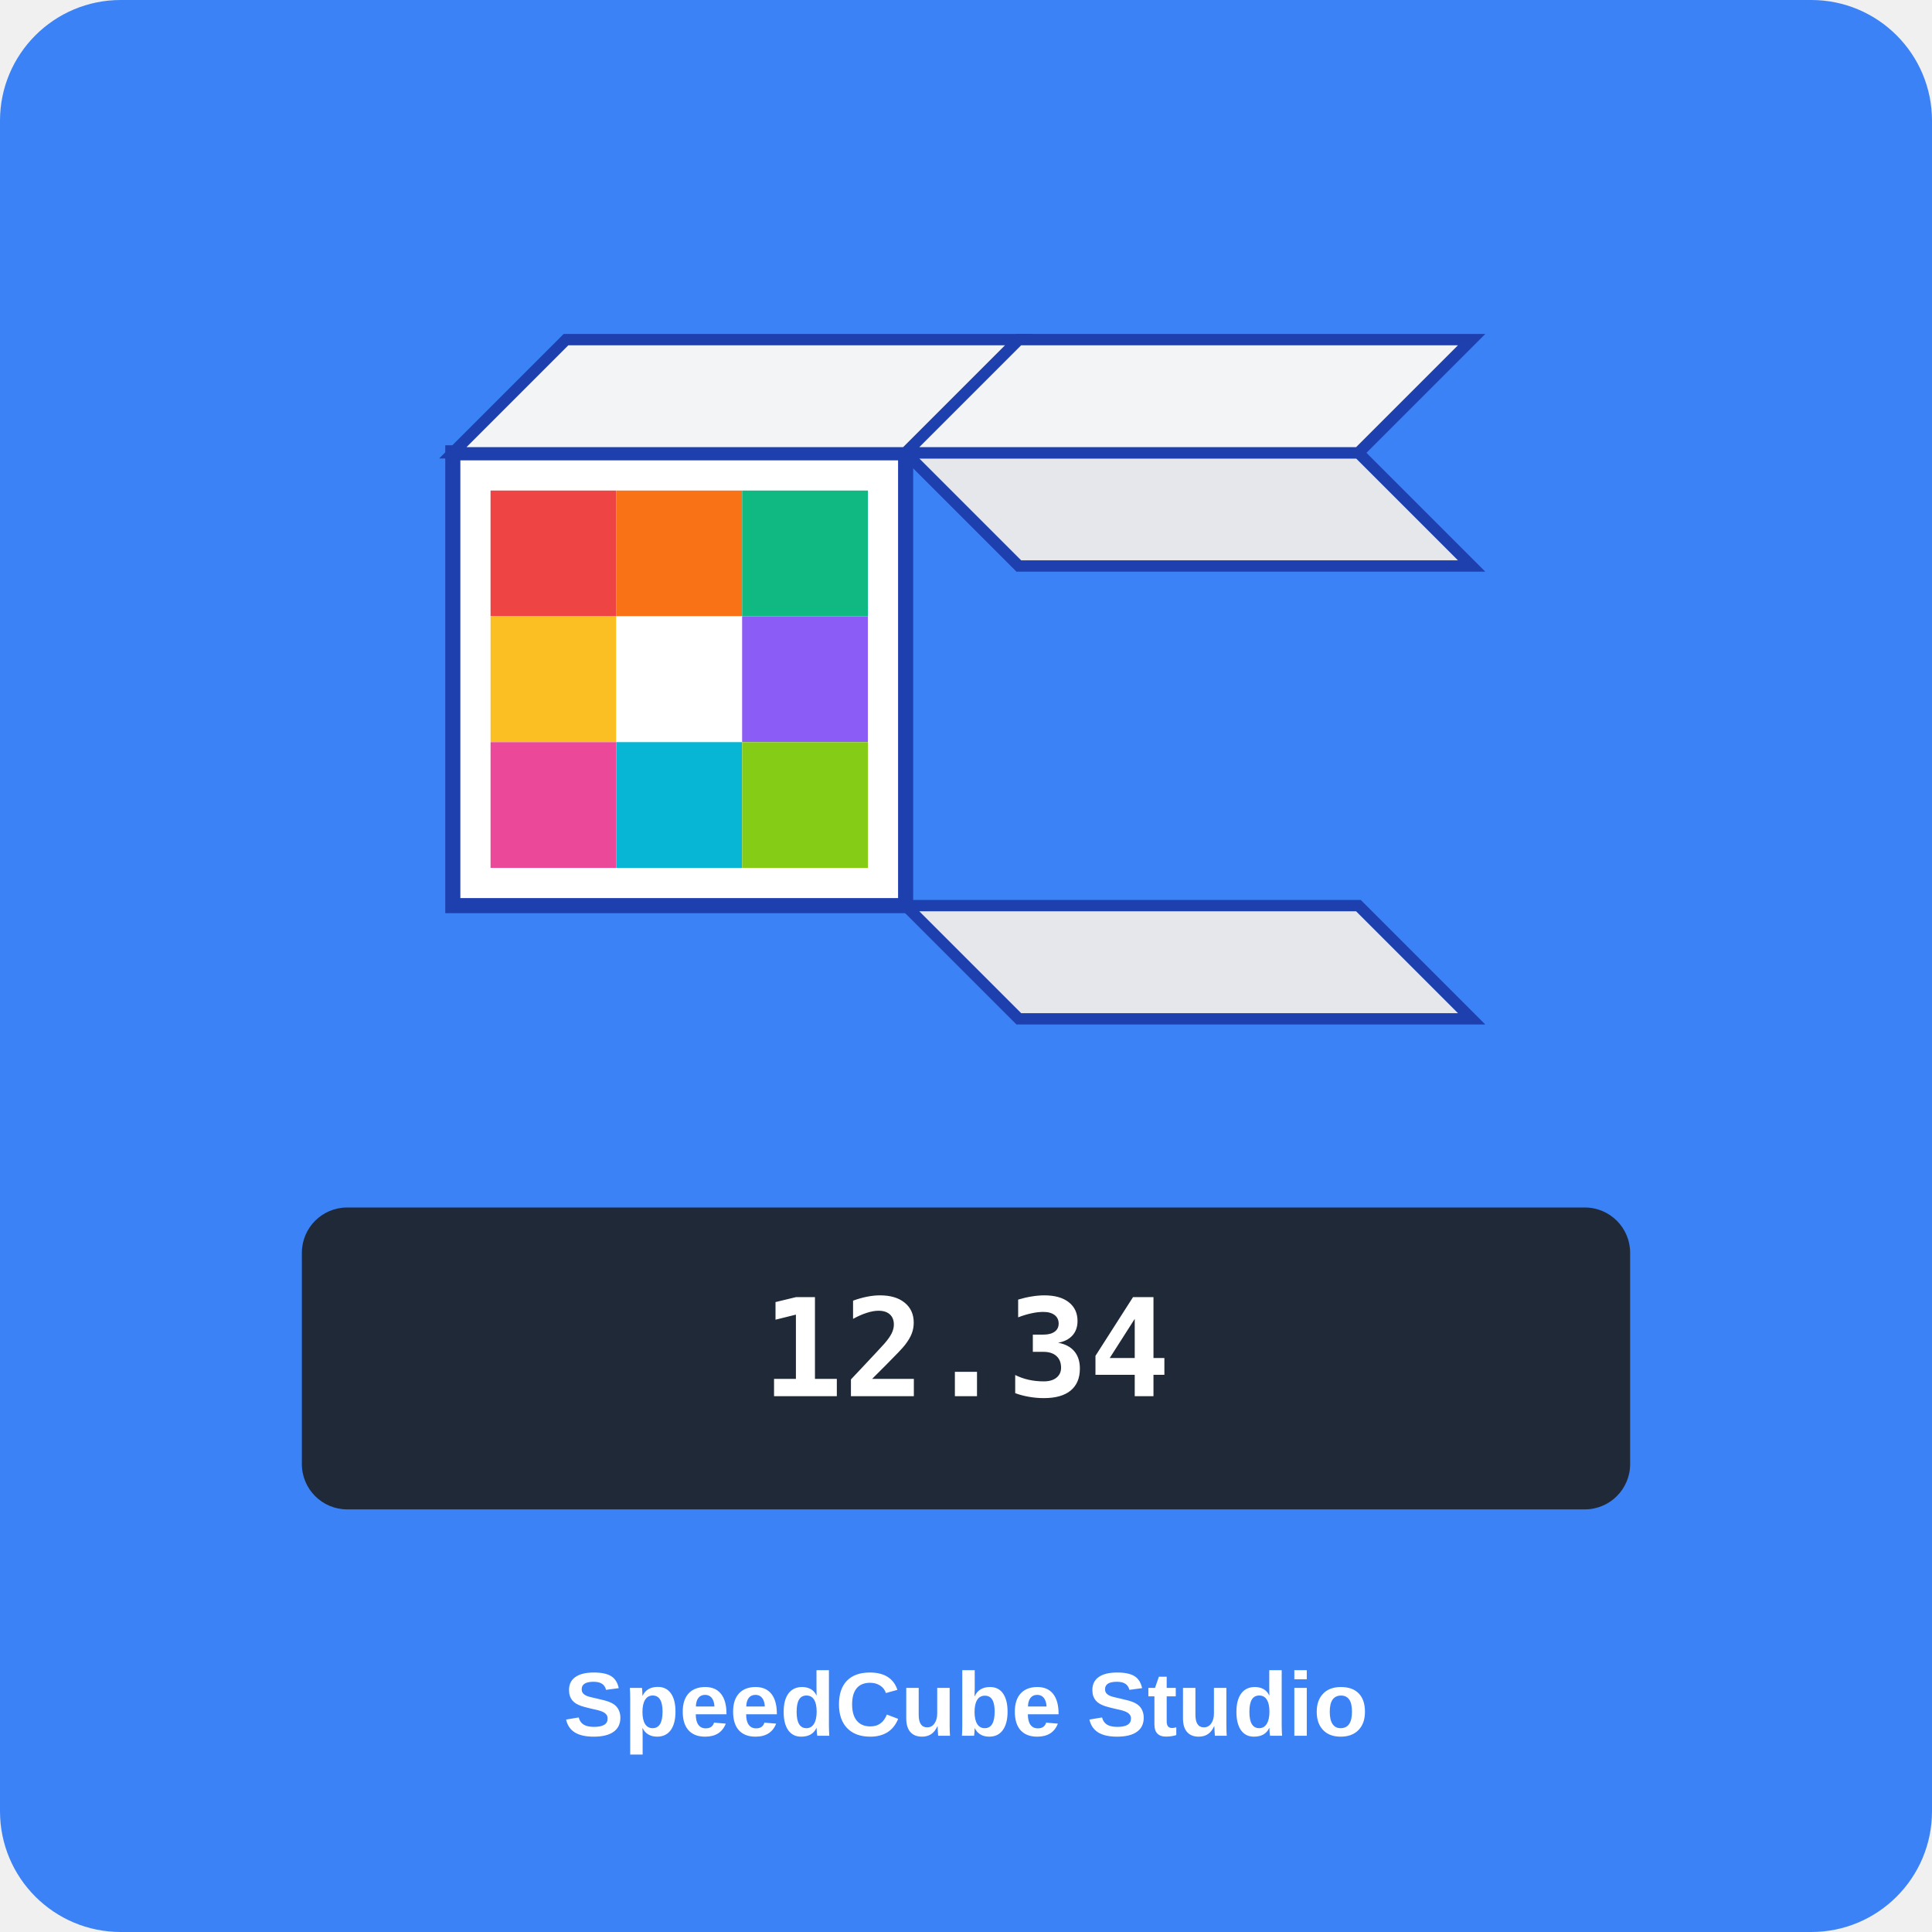
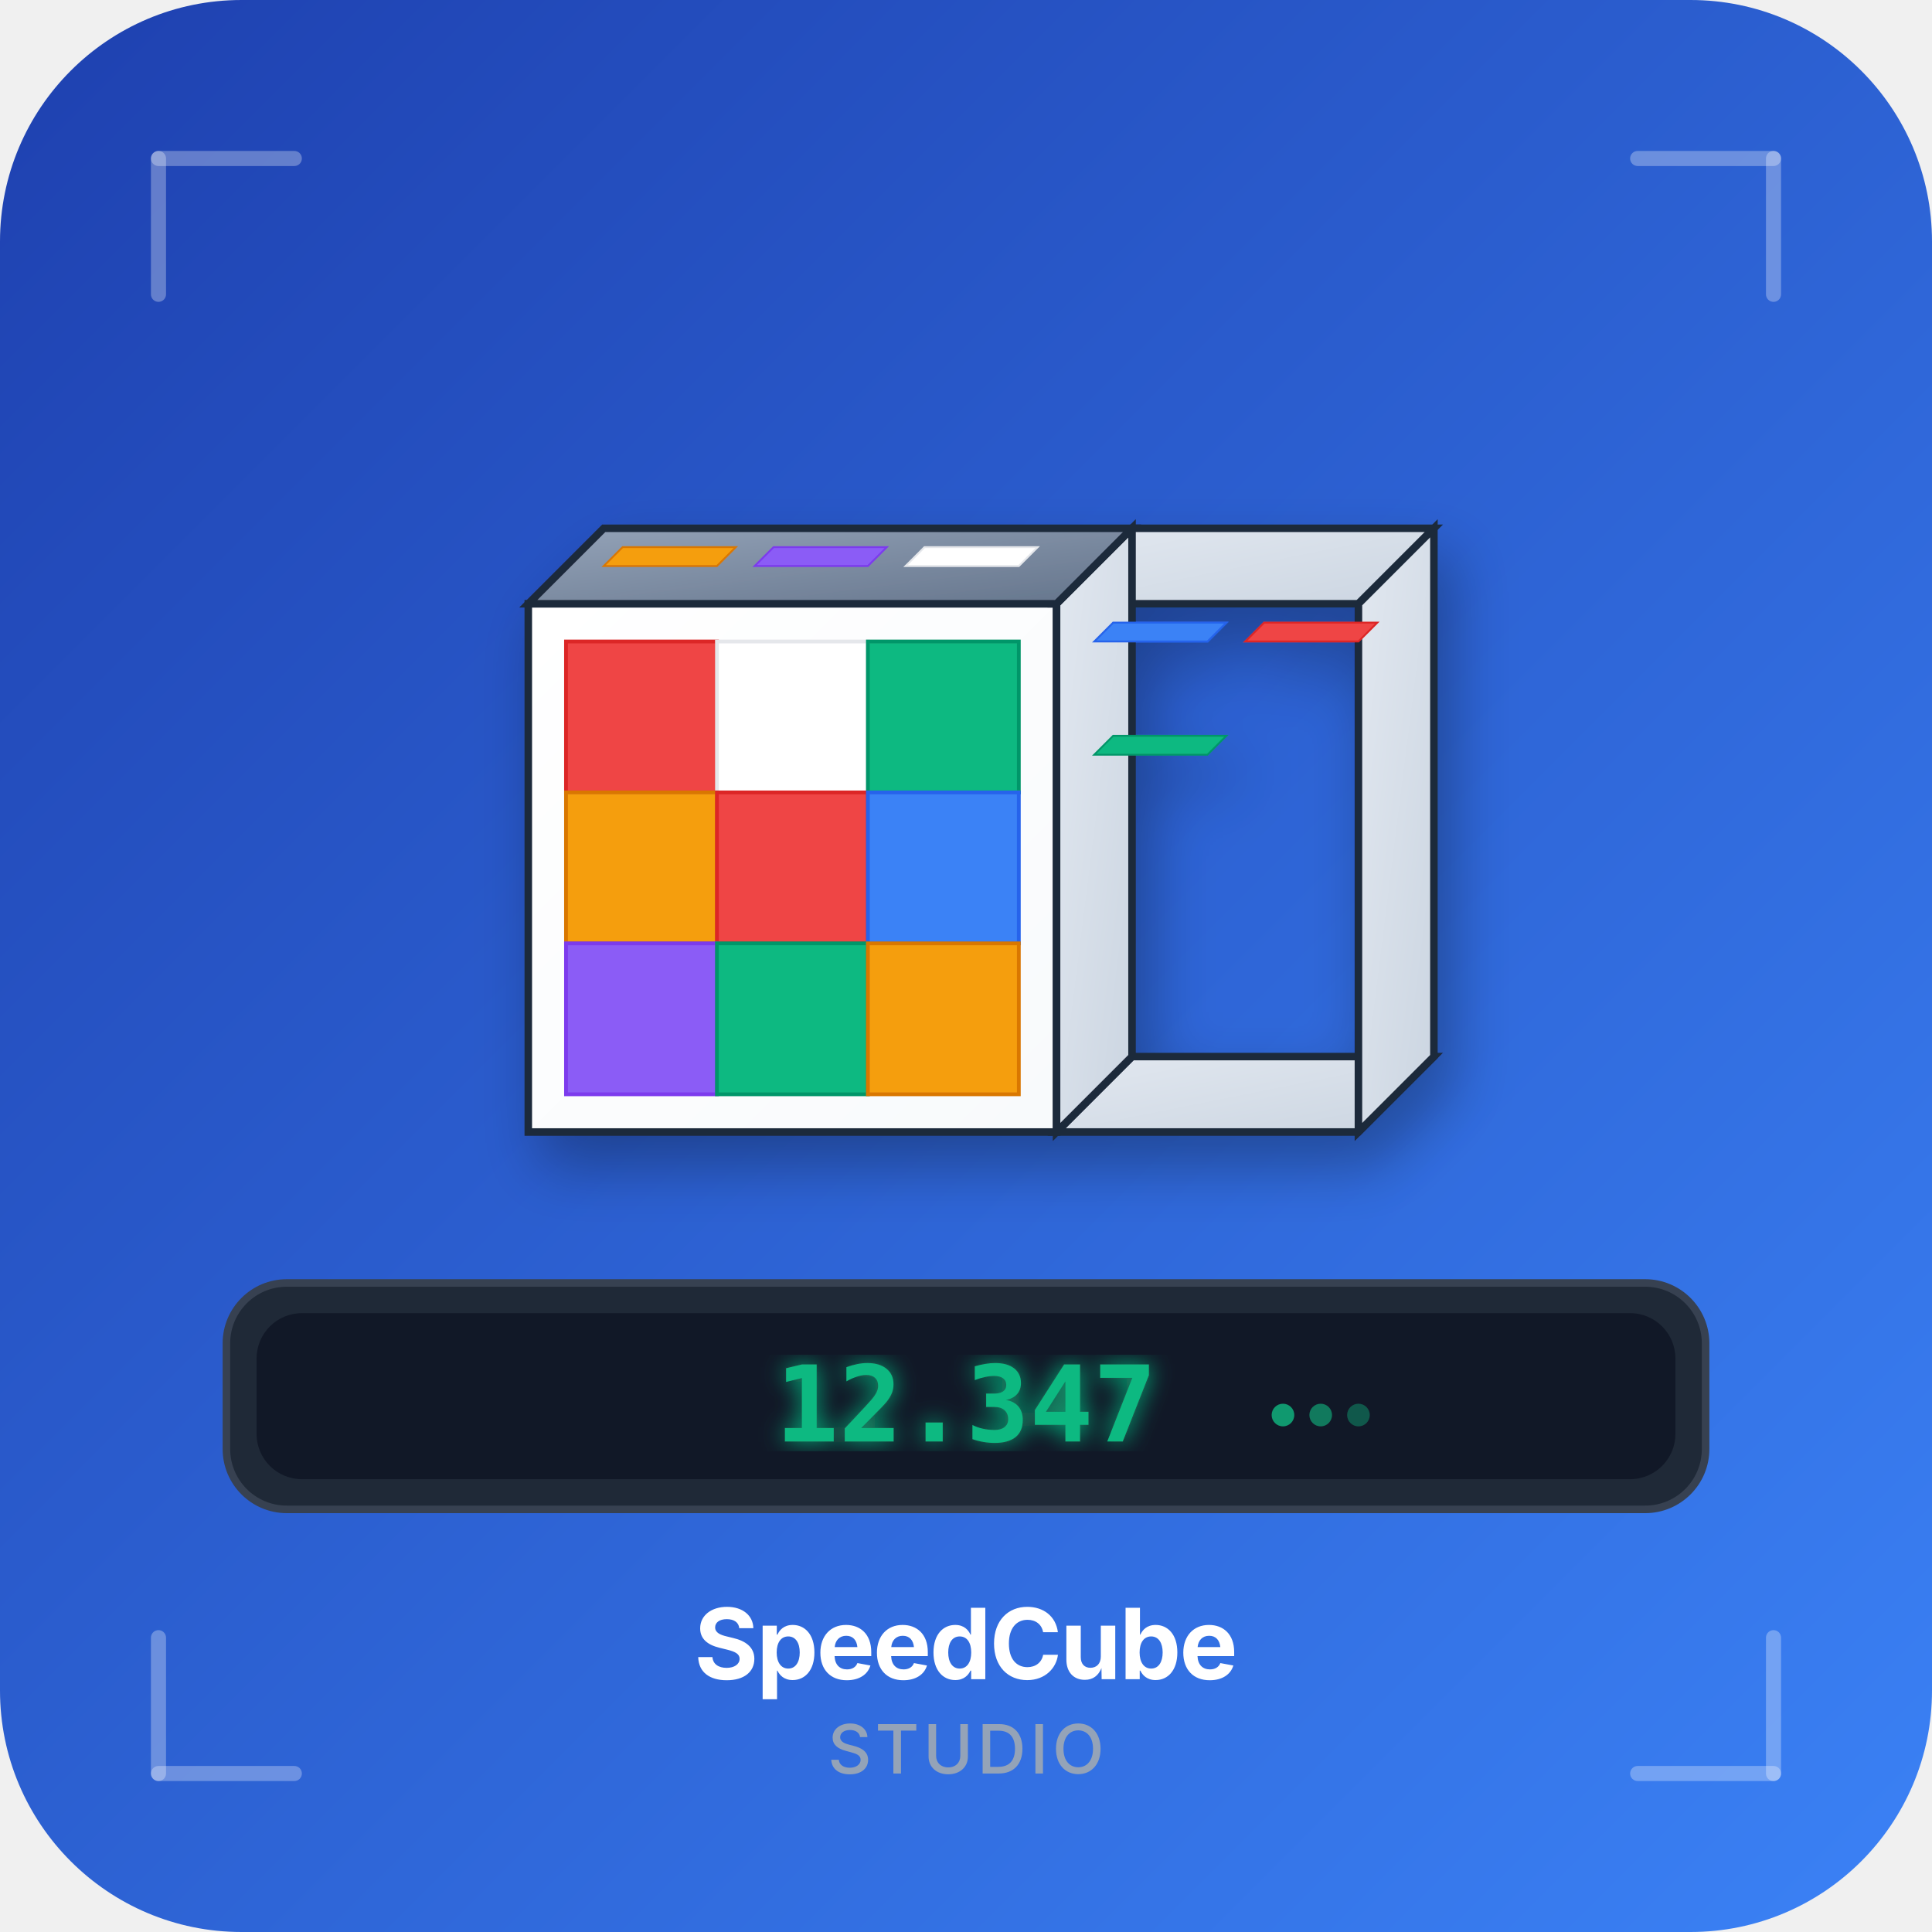
<svg xmlns="http://www.w3.org/2000/svg" width="512" height="512" viewBox="0 0 512 512" fill="none">
-   <rect width="512" height="512" rx="32" fill="#3B82F6" />
-   <rect x="120" y="120" width="120" height="120" fill="#FFFFFF" stroke="#1E40AF" stroke-width="4" />
-   <rect x="130" y="130" width="33.33" height="33.33" fill="#EF4444" />
-   <rect x="163.33" y="130" width="33.33" height="33.33" fill="#F97316" />
-   <rect x="196.67" y="130" width="33.33" height="33.33" fill="#10B981" />
-   <rect x="130" y="163.33" width="33.33" height="33.33" fill="#FBBF24" />
-   <rect x="163.33" y="163.33" width="33.33" height="33.33" fill="#FFFFFF" />
-   <rect x="196.67" y="163.33" width="33.33" height="33.33" fill="#8B5CF6" />
-   <rect x="130" y="196.67" width="33.33" height="33.33" fill="#EC4899" />
-   <rect x="163.33" y="196.67" width="33.33" height="33.33" fill="#06B6D4" />
-   <rect x="196.67" y="196.67" width="33.33" height="33.33" fill="#84CC16" />
-   <polygon points="240,120 360,120 390,150 270,150" fill="#E5E7EB" stroke="#1E40AF" stroke-width="3" />
-   <polygon points="240,240 360,240 390,270 270,270" fill="#E5E7EB" stroke="#1E40AF" stroke-width="3" />
-   <polygon points="120,120 240,120 270,90 150,90" fill="#F3F4F6" stroke="#1E40AF" stroke-width="3" />
-   <polygon points="240,120 360,120 390,90 270,90" fill="#F3F4F6" stroke="#1E40AF" stroke-width="3" />
-   <rect x="80" y="320" width="352" height="80" rx="12" fill="#1F2937" />
-   <text x="256" y="370" text-anchor="middle" fill="#FFFFFF" font-family="monospace" font-size="36" font-weight="bold">12.34</text>
-   <text x="256" y="460" text-anchor="middle" fill="#FFFFFF" font-family="Arial, sans-serif" font-size="24" font-weight="bold">SpeedCube Studio</text>
+   <defs>
+     <linearGradient id="bgGradient" x1="0%" y1="0%" x2="100%" y2="100%">
+       <stop offset="0%" style="stop-color:#1E40AF;stop-opacity:1" />
+       <stop offset="100%" style="stop-color:#3B82F6;stop-opacity:1" />
+     </linearGradient>
+     <linearGradient id="cubeGradient1" x1="0%" y1="0%" x2="100%" y2="100%">
+       <stop offset="0%" style="stop-color:#FFFFFF;stop-opacity:1" />
+       <stop offset="100%" style="stop-color:#F8FAFC;stop-opacity:1" />
+     </linearGradient>
+     <linearGradient id="cubeGradient2" x1="0%" y1="0%" x2="100%" y2="100%">
+       <stop offset="0%" style="stop-color:#E2E8F0;stop-opacity:1" />
+       <stop offset="100%" style="stop-color:#CBD5E1;stop-opacity:1" />
+     </linearGradient>
+     <linearGradient id="cubeGradient3" x1="0%" y1="0%" x2="100%" y2="100%">
+       <stop offset="0%" style="stop-color:#94A3B8;stop-opacity:1" />
+       <stop offset="100%" style="stop-color:#64748B;stop-opacity:1" />
+     </linearGradient>
+     <filter id="shadow" x="-50%" y="-50%" width="200%" height="200%">
+       <feDropShadow dx="4" dy="8" stdDeviation="8" flood-opacity="0.3" />
+     </filter>
+   </defs>
+   <rect width="512" height="512" rx="64" fill="url(#bgGradient)" />
+   <g filter="url(#shadow)">
+     <rect x="140" y="160" width="140" height="140" fill="url(#cubeGradient1)" stroke="#1E293B" stroke-width="2" />
+     <rect x="150" y="170" width="40" height="40" fill="#EF4444" stroke="#DC2626" stroke-width="1" />
+     <rect x="190" y="170" width="40" height="40" fill="#FFFFFF" stroke="#E5E7EB" stroke-width="1" />
+     <rect x="230" y="170" width="40" height="40" fill="#10B981" stroke="#059669" stroke-width="1" />
+     <rect x="150" y="210" width="40" height="40" fill="#F59E0B" stroke="#D97706" stroke-width="1" />
+     <rect x="190" y="210" width="40" height="40" fill="#EF4444" stroke="#DC2626" stroke-width="1" />
+     <rect x="230" y="210" width="40" height="40" fill="#3B82F6" stroke="#2563EB" stroke-width="1" />
+     <rect x="150" y="250" width="40" height="40" fill="#8B5CF6" stroke="#7C3AED" stroke-width="1" />
+     <rect x="190" y="250" width="40" height="40" fill="#10B981" stroke="#059669" stroke-width="1" />
+     <rect x="230" y="250" width="40" height="40" fill="#F59E0B" stroke="#D97706" stroke-width="1" />
+     <polygon points="280,160 360,160 380,140 300,140" fill="url(#cubeGradient2)" stroke="#1E293B" stroke-width="2" />
+     <polygon points="280,300 360,300 380,280 300,280" fill="url(#cubeGradient2)" stroke="#1E293B" stroke-width="2" />
+     <polygon points="280,160 280,300 300,280 300,140" fill="url(#cubeGradient2)" stroke="#1E293B" stroke-width="2" />
+     <polygon points="360,160 360,300 380,280 380,140" fill="url(#cubeGradient2)" stroke="#1E293B" stroke-width="2" />
+     <polygon points="290,170 320,170 325,165 295,165" fill="#3B82F6" stroke="#2563EB" stroke-width="0.5" />
+     <polygon points="330,170 360,170 365,165 335,165" fill="#EF4444" stroke="#DC2626" stroke-width="0.5" />
+     <polygon points="290,200 320,200 325,195 295,195" fill="#10B981" stroke="#059669" stroke-width="0.5" />
+     <polygon points="140,160 280,160 300,140 160,140" fill="url(#cubeGradient3)" stroke="#1E293B" stroke-width="2" />
+     <polygon points="160,150 190,150 195,145 165,145" fill="#F59E0B" stroke="#D97706" stroke-width="0.5" />
+     <polygon points="200,150 230,150 235,145 205,145" fill="#8B5CF6" stroke="#7C3AED" stroke-width="0.5" />
+     <polygon points="240,150 270,150 275,145 245,145" fill="#FFFFFF" stroke="#E5E7EB" stroke-width="0.5" />
+   </g>
+   <rect x="60" y="340" width="392" height="60" rx="16" fill="#1F2937" stroke="#374151" stroke-width="2" />
+   <rect x="68" y="348" width="376" height="44" rx="12" fill="#111827" />
+   <defs>
+     <filter id="glow">
+       <feGaussianBlur stdDeviation="3" result="coloredBlur" />
+       <feMerge>
+         <feMergeNode in="coloredBlur" />
+         <feMergeNode in="SourceGraphic" />
+       </feMerge>
+     </filter>
+   </defs>
+   <text x="256" y="382" text-anchor="middle" fill="#10B981" font-family="JetBrains Mono, Monaco, monospace" font-size="28" font-weight="bold" filter="url(#glow)">12.347</text>
+   <circle cx="340" cy="375" r="3" fill="#10B981" opacity="0.8">
+     <animate attributeName="opacity" values="0.3;1;0.3" dur="1s" repeatCount="indefinite" />
+   </circle>
+   <circle cx="350" cy="375" r="3" fill="#10B981" opacity="0.6">
+     <animate attributeName="opacity" values="0.3;1;0.3" dur="1s" begin="0.33s" repeatCount="indefinite" />
+   </circle>
+   <circle cx="360" cy="375" r="3" fill="#10B981" opacity="0.4">
+     <animate attributeName="opacity" values="0.3;1;0.3" dur="1s" begin="0.66s" repeatCount="indefinite" />
+   </circle>
+   <text x="256" y="445" text-anchor="middle" fill="#FFFFFF" font-family="Inter, Arial, sans-serif" font-size="26" font-weight="700" letter-spacing="-0.5px">SpeedCube</text>
+   <text x="256" y="470" text-anchor="middle" fill="#94A3B8" font-family="Inter, Arial, sans-serif" font-size="18" font-weight="500" letter-spacing="1px">STUDIO</text>
+   <rect x="40" y="40" width="40" height="4" rx="2" fill="#FFFFFF" opacity="0.3" />
+   <rect x="40" y="40" width="4" height="40" rx="2" fill="#FFFFFF" opacity="0.3" />
+   <rect x="432" y="40" width="40" height="4" rx="2" fill="#FFFFFF" opacity="0.3" />
+   <rect x="468" y="40" width="4" height="40" rx="2" fill="#FFFFFF" opacity="0.3" />
+   <rect x="40" y="468" width="40" height="4" rx="2" fill="#FFFFFF" opacity="0.3" />
+   <rect x="40" y="432" width="4" height="40" rx="2" fill="#FFFFFF" opacity="0.3" />
+   <rect x="432" y="468" width="40" height="4" rx="2" fill="#FFFFFF" opacity="0.3" />
+   <rect x="468" y="432" width="4" height="40" rx="2" fill="#FFFFFF" opacity="0.3" />
</svg>
